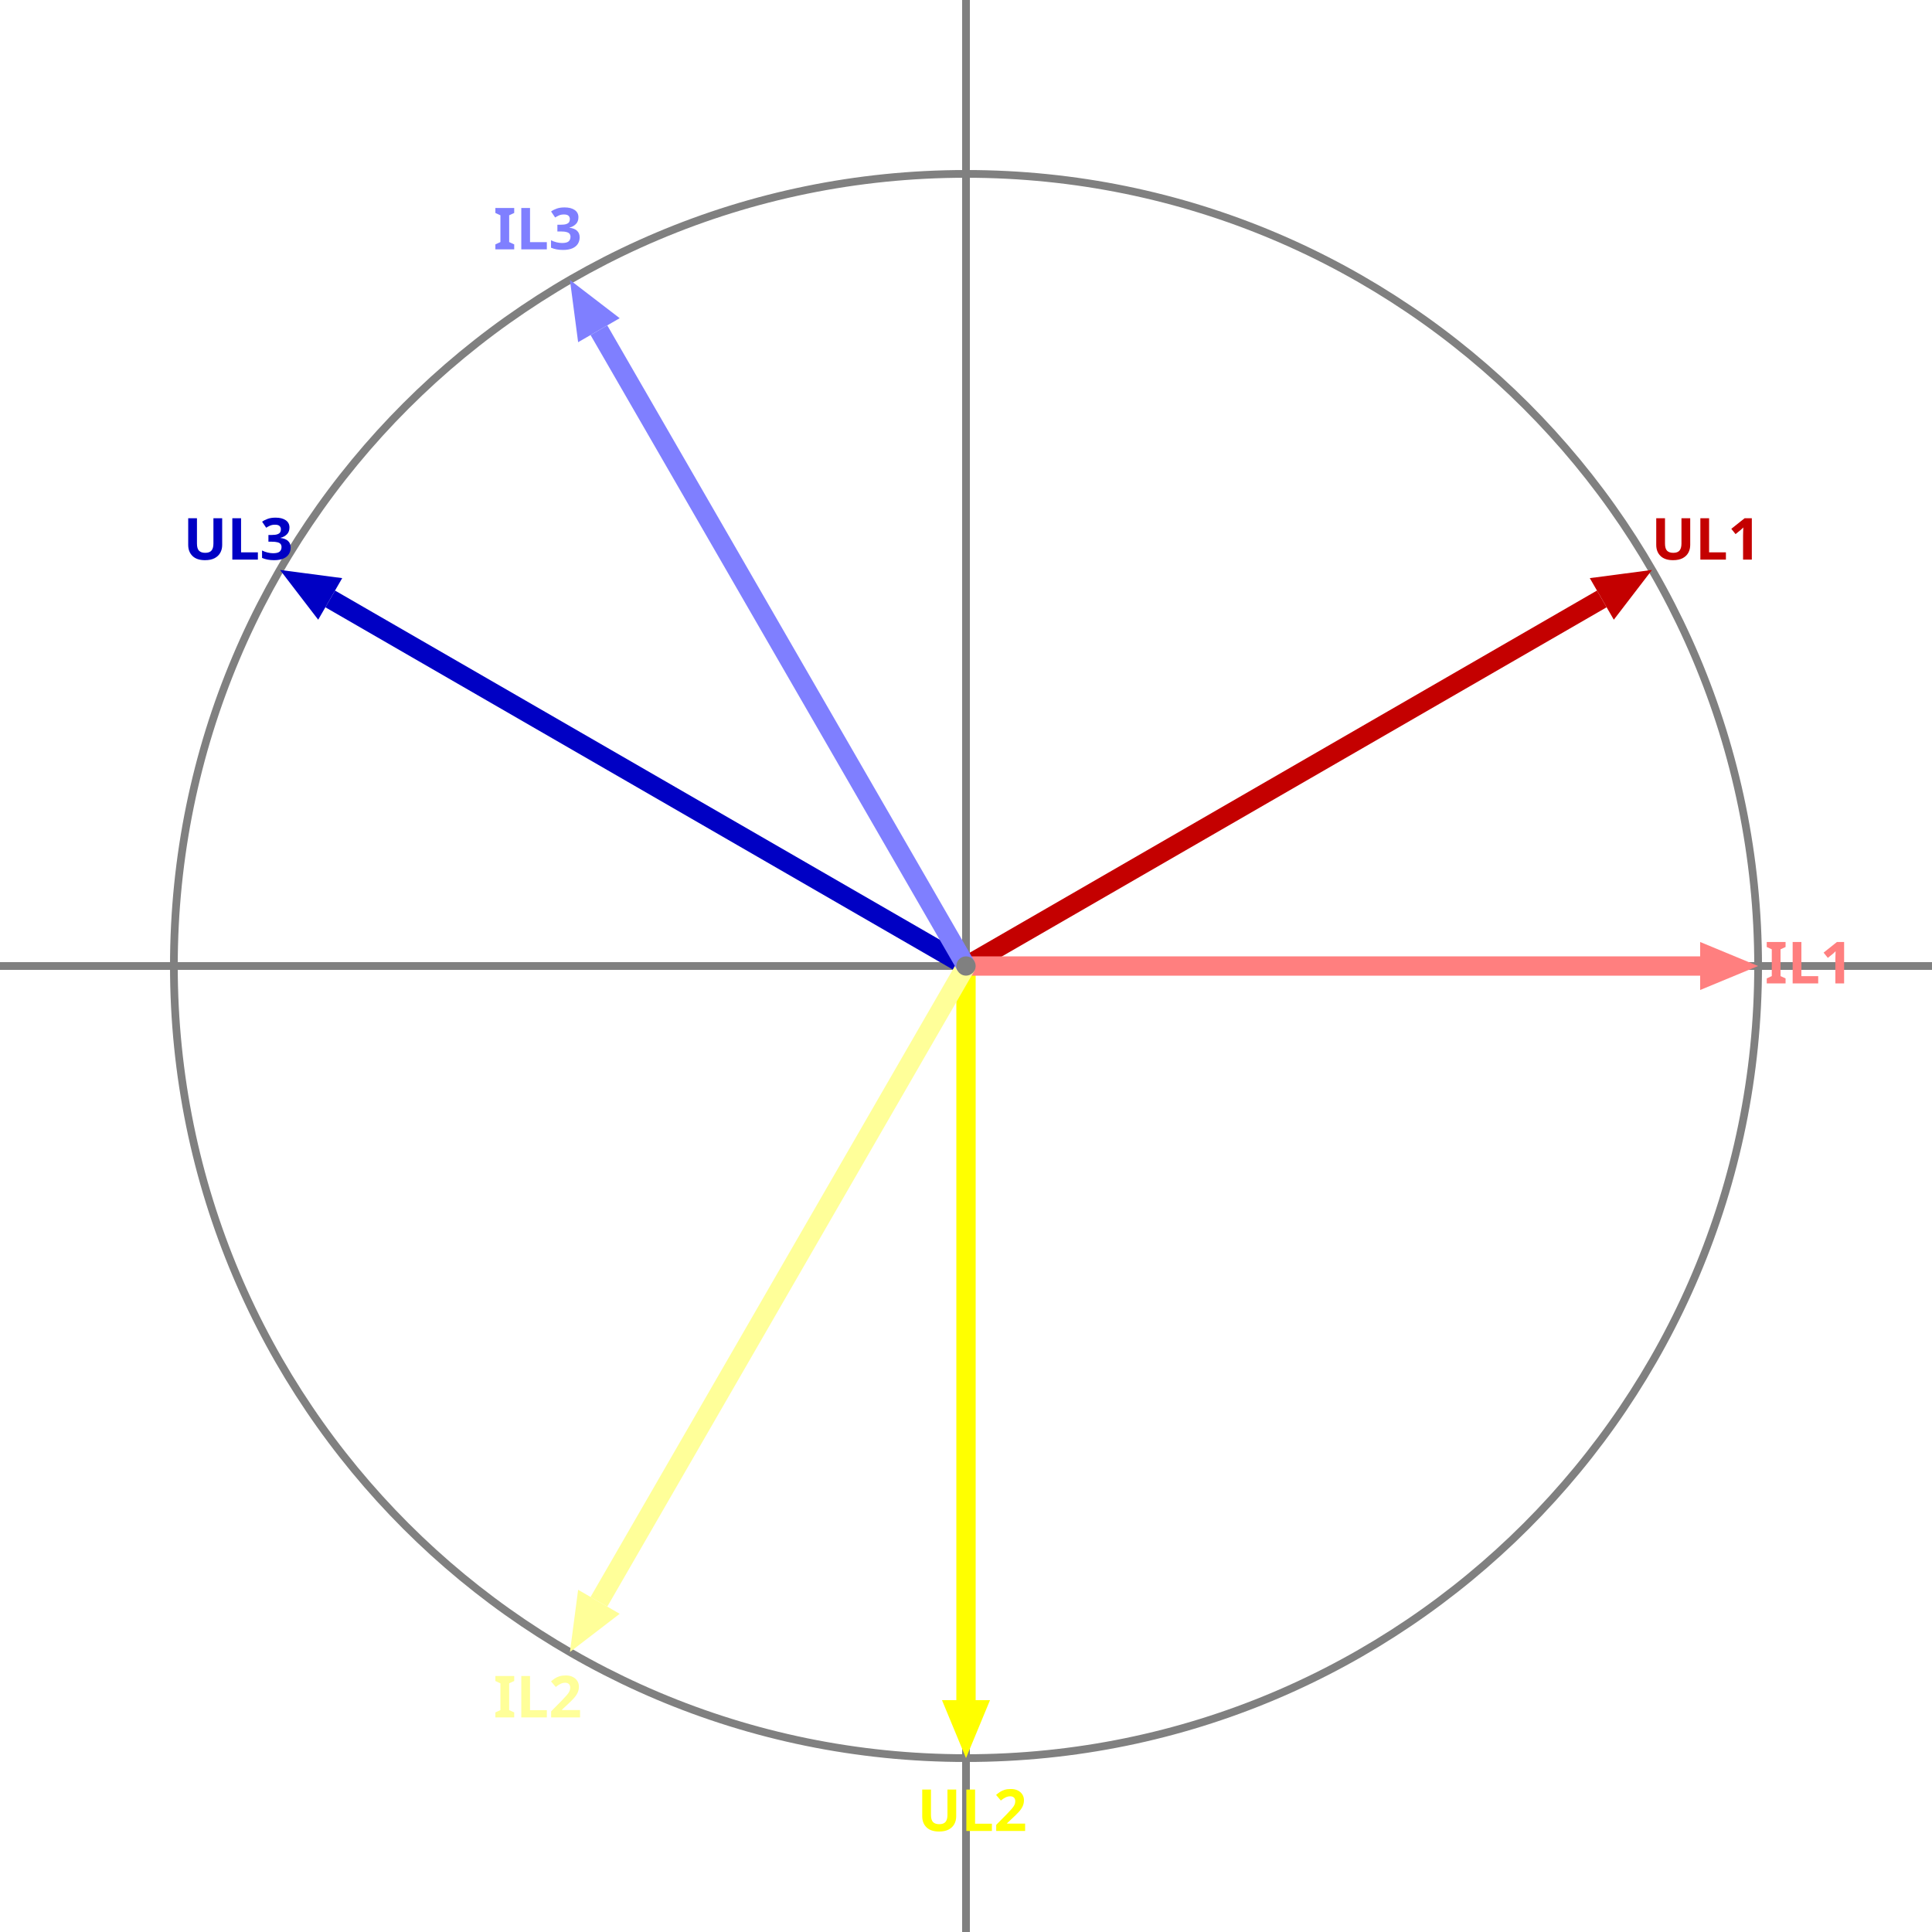
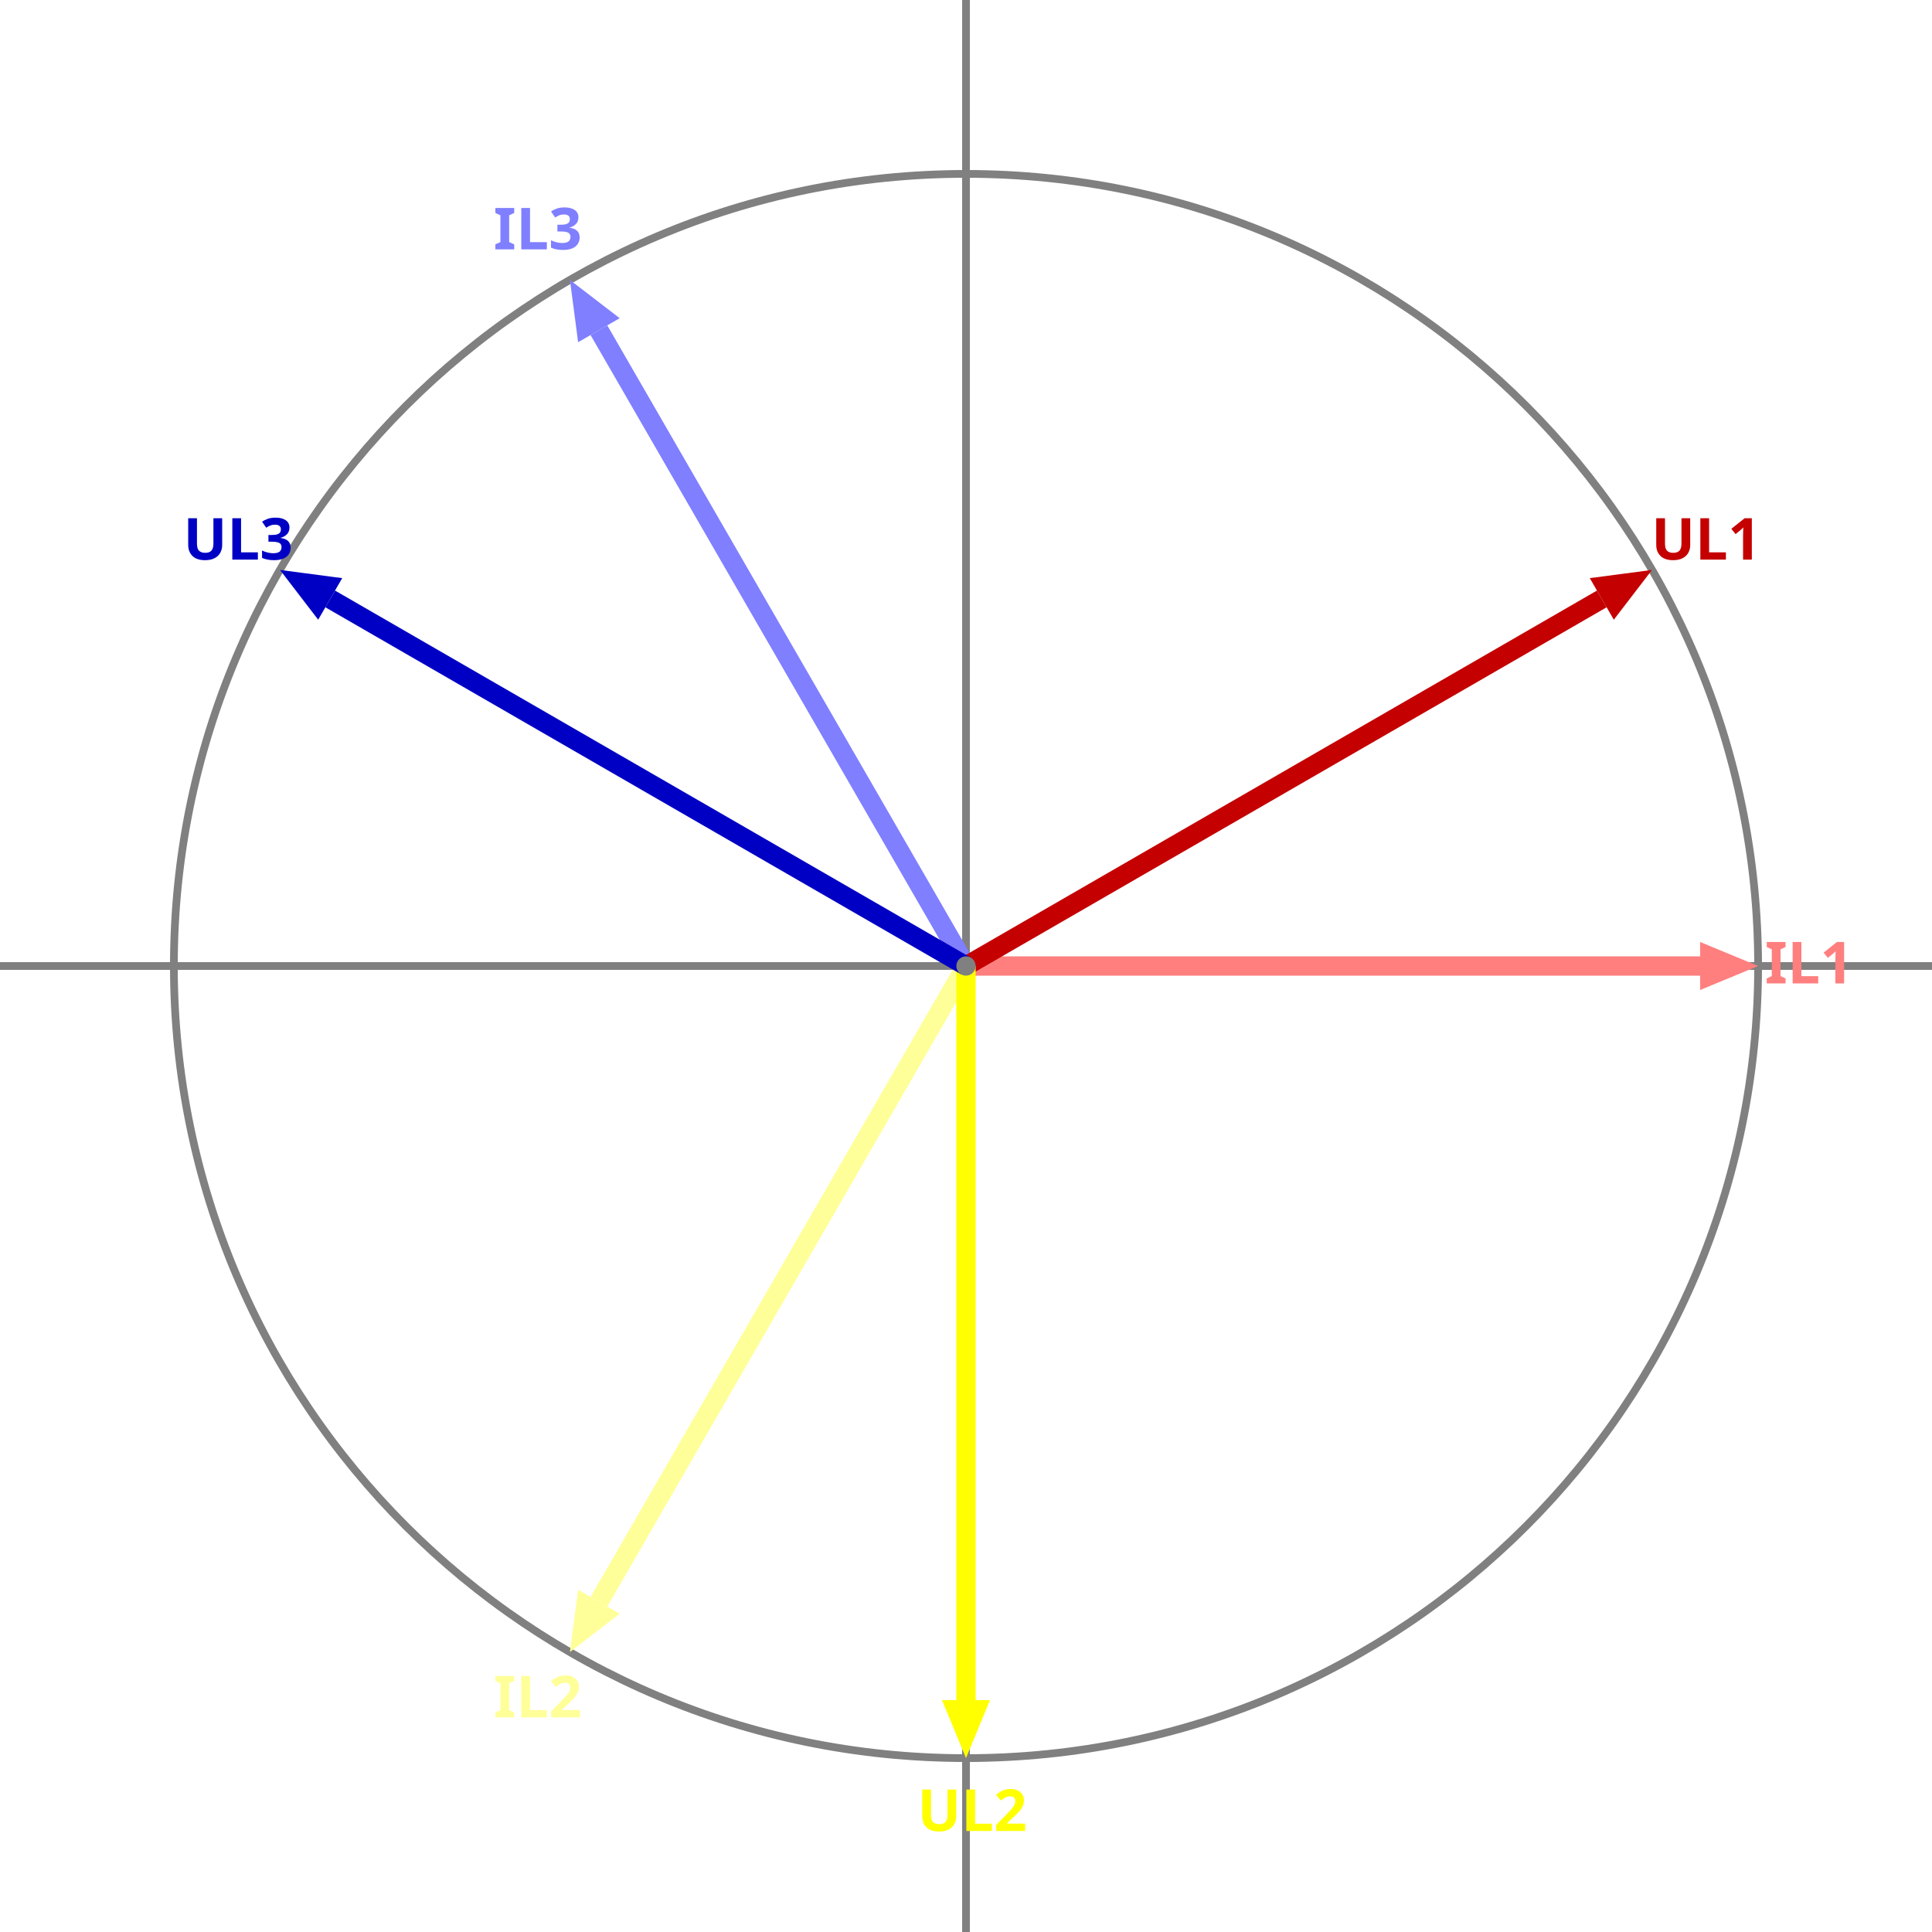
<svg xmlns="http://www.w3.org/2000/svg" width="705.556mm" height="705.556mm" viewBox="0 0 2000 2000" version="1.2" baseProfile="tiny">
  <defs>
</defs>
  <g fill="none" stroke="black" stroke-width="1" fill-rule="evenodd" stroke-linecap="square" stroke-linejoin="bevel">
    <g fill="none" stroke="#808080" stroke-opacity="1" stroke-width="8" stroke-linecap="square" stroke-linejoin="bevel" transform="matrix(1,0,0,1,0,0)" font-family="Sans" font-size="60" font-weight="570" font-style="normal">
      <polyline fill="none" vector-effect="none" points="0,1000 2000,1000 " />
      <polyline fill="none" vector-effect="none" points="1000,0 1000,2000 " />
      <path vector-effect="none" fill-rule="evenodd" d="M1820,1000 C1820,547.127 1452.87,180 1000,180 C547.127,180 180,547.127 180,1000 C180,1452.87 547.127,1820 1000,1820 C1452.87,1820 1820,1452.87 1820,1000 " />
+     </g>
+     <g fill="none" stroke="#ff7f7f" stroke-opacity="1" stroke-width="20" stroke-linecap="square" stroke-linejoin="bevel" transform="matrix(1,0,0,1,0,0)" font-family="Sans" font-size="60" font-weight="570" font-style="normal">
+       <polyline fill="none" vector-effect="none" points="1010,1000 1750,1000 " />
+     </g>
+     <g fill="none" stroke="none" transform="matrix(1,0,0,1,0,0)" font-family="Sans" font-size="60" font-weight="570" font-style="normal">
+       <path vector-effect="none" fill-rule="evenodd" d="M1820,1000 L1760,1024.85 L1760,975.147 L1820,1000" />
+     </g>
+     <g fill="#ff7f7f" fill-opacity="1" stroke="none" transform="matrix(1,0,0,1,0,0)" font-family="Sans" font-size="60" font-weight="570" font-style="normal">
+       <path vector-effect="none" fill-rule="evenodd" d="M1820,1000 L1760,1024.85 L1760,975.147" />
+     </g>
+     <g fill="none" stroke="#ffff99" stroke-opacity="1" stroke-width="20" stroke-linecap="square" stroke-linejoin="bevel" transform="matrix(1,0,0,1,0,0)" font-family="Sans" font-size="60" font-weight="570" font-style="normal">
+       <polyline fill="none" vector-effect="none" points="995,1008.66 625,1649.52 " />
+     </g>
+     <g fill="none" stroke="none" transform="matrix(1,0,0,1,0,0)" font-family="Sans" font-size="60" font-weight="570" font-style="normal">
+       <path vector-effect="none" fill-rule="evenodd" d="M590,1710.14 L598.477,1645.75 L641.523,1670.61 L590,1710.14" />
+     </g>
+     <g fill="#ffff99" fill-opacity="1" stroke="none" transform="matrix(1,0,0,1,0,0)" font-family="Sans" font-size="60" font-weight="570" font-style="normal">
+       <path vector-effect="none" fill-rule="evenodd" d="M590,1710.14 L598.477,1645.75 L641.523,1670.61" />
+     </g>
+     <g fill="none" stroke="#7f7fff" stroke-opacity="1" stroke-width="20" stroke-linecap="square" stroke-linejoin="bevel" transform="matrix(1,0,0,1,0,0)" font-family="Sans" font-size="60" font-weight="570" font-style="normal">
+       <polyline fill="none" vector-effect="none" points="995,991.34 625,350.481 " />
+     </g>
+     <g fill="none" stroke="none" transform="matrix(1,0,0,1,0,0)" font-family="Sans" font-size="60" font-weight="570" font-style="normal">
+       <path vector-effect="none" fill-rule="evenodd" d="M590,289.859 L641.523,329.394 L598.477,354.247 L590,289.859" />
+     </g>
+     <g fill="#7f7fff" fill-opacity="1" stroke="none" transform="matrix(1,0,0,1,0,0)" font-family="Sans" font-size="60" font-weight="570" font-style="normal">
+       <path vector-effect="none" fill-rule="evenodd" d="M590,289.859 L641.523,329.394 L598.477,354.247" />
    </g>
    <g fill="none" stroke="#c40000" stroke-opacity="1" stroke-width="20" stroke-linecap="square" stroke-linejoin="bevel" transform="matrix(1,0,0,1,0,0)" font-family="Sans" font-size="60" font-weight="570" font-style="normal">
      <polyline fill="none" vector-effect="none" points="1008.66,995 1649.52,625 " />
    </g>
    <g fill="none" stroke="none" transform="matrix(1,0,0,1,0,0)" font-family="Sans" font-size="60" font-weight="570" font-style="normal">
      <path vector-effect="none" fill-rule="evenodd" d="M1710.14,590 L1670.61,641.523 L1645.75,598.477 L1710.14,590" />
    </g>
    <g fill="#c40000" fill-opacity="1" stroke="none" transform="matrix(1,0,0,1,0,0)" font-family="Sans" font-size="60" font-weight="570" font-style="normal">
      <path vector-effect="none" fill-rule="evenodd" d="M1710.14,590 L1670.61,641.523 L1645.75,598.477" />
    </g>
    <g fill="none" stroke="#ffff00" stroke-opacity="1" stroke-width="20" stroke-linecap="square" stroke-linejoin="bevel" transform="matrix(1,0,0,1,0,0)" font-family="Sans" font-size="60" font-weight="570" font-style="normal">
      <polyline fill="none" vector-effect="none" points="1000,1010 1000,1750 " />
    </g>
    <g fill="none" stroke="none" transform="matrix(1,0,0,1,0,0)" font-family="Sans" font-size="60" font-weight="570" font-style="normal">
      <path vector-effect="none" fill-rule="evenodd" d="M1000,1820 L975.147,1760 L1024.85,1760 L1000,1820" />
    </g>
    <g fill="#ffff00" fill-opacity="1" stroke="none" transform="matrix(1,0,0,1,0,0)" font-family="Sans" font-size="60" font-weight="570" font-style="normal">
      <path vector-effect="none" fill-rule="evenodd" d="M1000,1820 L975.147,1760 L1024.85,1760" />
    </g>
    <g fill="none" stroke="#0000c4" stroke-opacity="1" stroke-width="20" stroke-linecap="square" stroke-linejoin="bevel" transform="matrix(1,0,0,1,0,0)" font-family="Sans" font-size="60" font-weight="570" font-style="normal">
      <polyline fill="none" vector-effect="none" points="991.34,995 350.481,625 " />
    </g>
    <g fill="none" stroke="none" transform="matrix(1,0,0,1,0,0)" font-family="Sans" font-size="60" font-weight="570" font-style="normal">
      <path vector-effect="none" fill-rule="evenodd" d="M289.859,590 L354.247,598.477 L329.394,641.523 L289.859,590" />
    </g>
    <g fill="#0000c4" fill-opacity="1" stroke="none" transform="matrix(1,0,0,1,0,0)" font-family="Sans" font-size="60" font-weight="570" font-style="normal">
      <path vector-effect="none" fill-rule="evenodd" d="M289.859,590 L354.247,598.477 L329.394,641.523" />
    </g>
-     <g fill="none" stroke="#ff7f7f" stroke-opacity="1" stroke-width="20" stroke-linecap="square" stroke-linejoin="bevel" transform="matrix(1,0,0,1,0,0)" font-family="Sans" font-size="60" font-weight="570" font-style="normal">
-       <polyline fill="none" vector-effect="none" points="1010,1000 1750,1000 " />
-     </g>
-     <g fill="none" stroke="none" transform="matrix(1,0,0,1,0,0)" font-family="Sans" font-size="60" font-weight="570" font-style="normal">
-       <path vector-effect="none" fill-rule="evenodd" d="M1820,1000 L1760,1024.85 L1760,975.147 L1820,1000" />
-     </g>
-     <g fill="#ff7f7f" fill-opacity="1" stroke="none" transform="matrix(1,0,0,1,0,0)" font-family="Sans" font-size="60" font-weight="570" font-style="normal">
-       <path vector-effect="none" fill-rule="evenodd" d="M1820,1000 L1760,1024.85 L1760,975.147" />
-     </g>
-     <g fill="none" stroke="#ffff99" stroke-opacity="1" stroke-width="20" stroke-linecap="square" stroke-linejoin="bevel" transform="matrix(1,0,0,1,0,0)" font-family="Sans" font-size="60" font-weight="570" font-style="normal">
-       <polyline fill="none" vector-effect="none" points="995,1008.66 625,1649.52 " />
-     </g>
-     <g fill="none" stroke="none" transform="matrix(1,0,0,1,0,0)" font-family="Sans" font-size="60" font-weight="570" font-style="normal">
-       <path vector-effect="none" fill-rule="evenodd" d="M590,1710.14 L598.477,1645.75 L641.523,1670.61 L590,1710.14" />
-     </g>
-     <g fill="#ffff99" fill-opacity="1" stroke="none" transform="matrix(1,0,0,1,0,0)" font-family="Sans" font-size="60" font-weight="570" font-style="normal">
-       <path vector-effect="none" fill-rule="evenodd" d="M590,1710.14 L598.477,1645.75 L641.523,1670.61" />
-     </g>
-     <g fill="none" stroke="#7f7fff" stroke-opacity="1" stroke-width="20" stroke-linecap="square" stroke-linejoin="bevel" transform="matrix(1,0,0,1,0,0)" font-family="Sans" font-size="60" font-weight="570" font-style="normal">
-       <polyline fill="none" vector-effect="none" points="995,991.34 625,350.481 " />
-     </g>
-     <g fill="none" stroke="none" transform="matrix(1,0,0,1,0,0)" font-family="Sans" font-size="60" font-weight="570" font-style="normal">
-       <path vector-effect="none" fill-rule="evenodd" d="M590,289.859 L641.523,329.394 L598.477,354.247 L590,289.859" />
-     </g>
-     <g fill="#7f7fff" fill-opacity="1" stroke="none" transform="matrix(1,0,0,1,0,0)" font-family="Sans" font-size="60" font-weight="570" font-style="normal">
-       <path vector-effect="none" fill-rule="evenodd" d="M590,289.859 L641.523,329.394 L598.477,354.247" />
-     </g>
    <g fill="none" stroke="#c40000" stroke-opacity="1" stroke-width="1" stroke-linecap="square" stroke-linejoin="bevel" transform="matrix(1,0,0,1,0,0)" font-family="Sans" font-size="60" font-weight="570" font-style="normal">
      <text fill="#c40000" fill-opacity="1" stroke="none" xml:space="preserve" x="1709.44" y="579.3" font-family="Sans" font-size="60" font-weight="570" font-style="normal">UL1</text>
    </g>
    <g fill="none" stroke="#ffff00" stroke-opacity="1" stroke-width="1" stroke-linecap="square" stroke-linejoin="bevel" transform="matrix(1,0,0,1,0,0)" font-family="Sans" font-size="60" font-weight="570" font-style="normal">
      <text fill="#ffff00" fill-opacity="1" stroke="none" xml:space="preserve" x="949.594" y="1895.4" font-family="Sans" font-size="60" font-weight="570" font-style="normal">UL2</text>
    </g>
    <g fill="none" stroke="#0000c4" stroke-opacity="1" stroke-width="1" stroke-linecap="square" stroke-linejoin="bevel" transform="matrix(1,0,0,1,0,0)" font-family="Sans" font-size="60" font-weight="570" font-style="normal">
      <text fill="#0000c4" fill-opacity="1" stroke="none" xml:space="preserve" x="189.734" y="579.3" font-family="Sans" font-size="60" font-weight="570" font-style="normal">UL3</text>
    </g>
    <g fill="none" stroke="#ff7f7f" stroke-opacity="1" stroke-width="1" stroke-linecap="square" stroke-linejoin="bevel" transform="matrix(1,0,0,1,0,0)" font-family="Sans" font-size="60" font-weight="570" font-style="normal">
      <text fill="#ff7f7f" fill-opacity="1" stroke="none" xml:space="preserve" x="1827" y="1018" font-family="Sans" font-size="60" font-weight="570" font-style="normal">IL1</text>
    </g>
    <g fill="none" stroke="#ffff99" stroke-opacity="1" stroke-width="1" stroke-linecap="square" stroke-linejoin="bevel" transform="matrix(1,0,0,1,0,0)" font-family="Sans" font-size="60" font-weight="570" font-style="normal">
      <text fill="#ffff99" fill-opacity="1" stroke="none" xml:space="preserve" x="510.891" y="1777.85" font-family="Sans" font-size="60" font-weight="570" font-style="normal">IL2</text>
    </g>
    <g fill="none" stroke="#7f7fff" stroke-opacity="1" stroke-width="1" stroke-linecap="square" stroke-linejoin="bevel" transform="matrix(1,0,0,1,0,0)" font-family="Sans" font-size="60" font-weight="570" font-style="normal">
      <text fill="#7f7fff" fill-opacity="1" stroke="none" xml:space="preserve" x="510.891" y="258.149" font-family="Sans" font-size="60" font-weight="570" font-style="normal">IL3</text>
    </g>
    <g fill="#808080" fill-opacity="1" stroke="none" transform="matrix(1,0,0,1,0,0)" font-family="Sans" font-size="60" font-weight="570" font-style="normal">
      <circle cx="1000" cy="1000" r="10" />
    </g>
  </g>
</svg>
